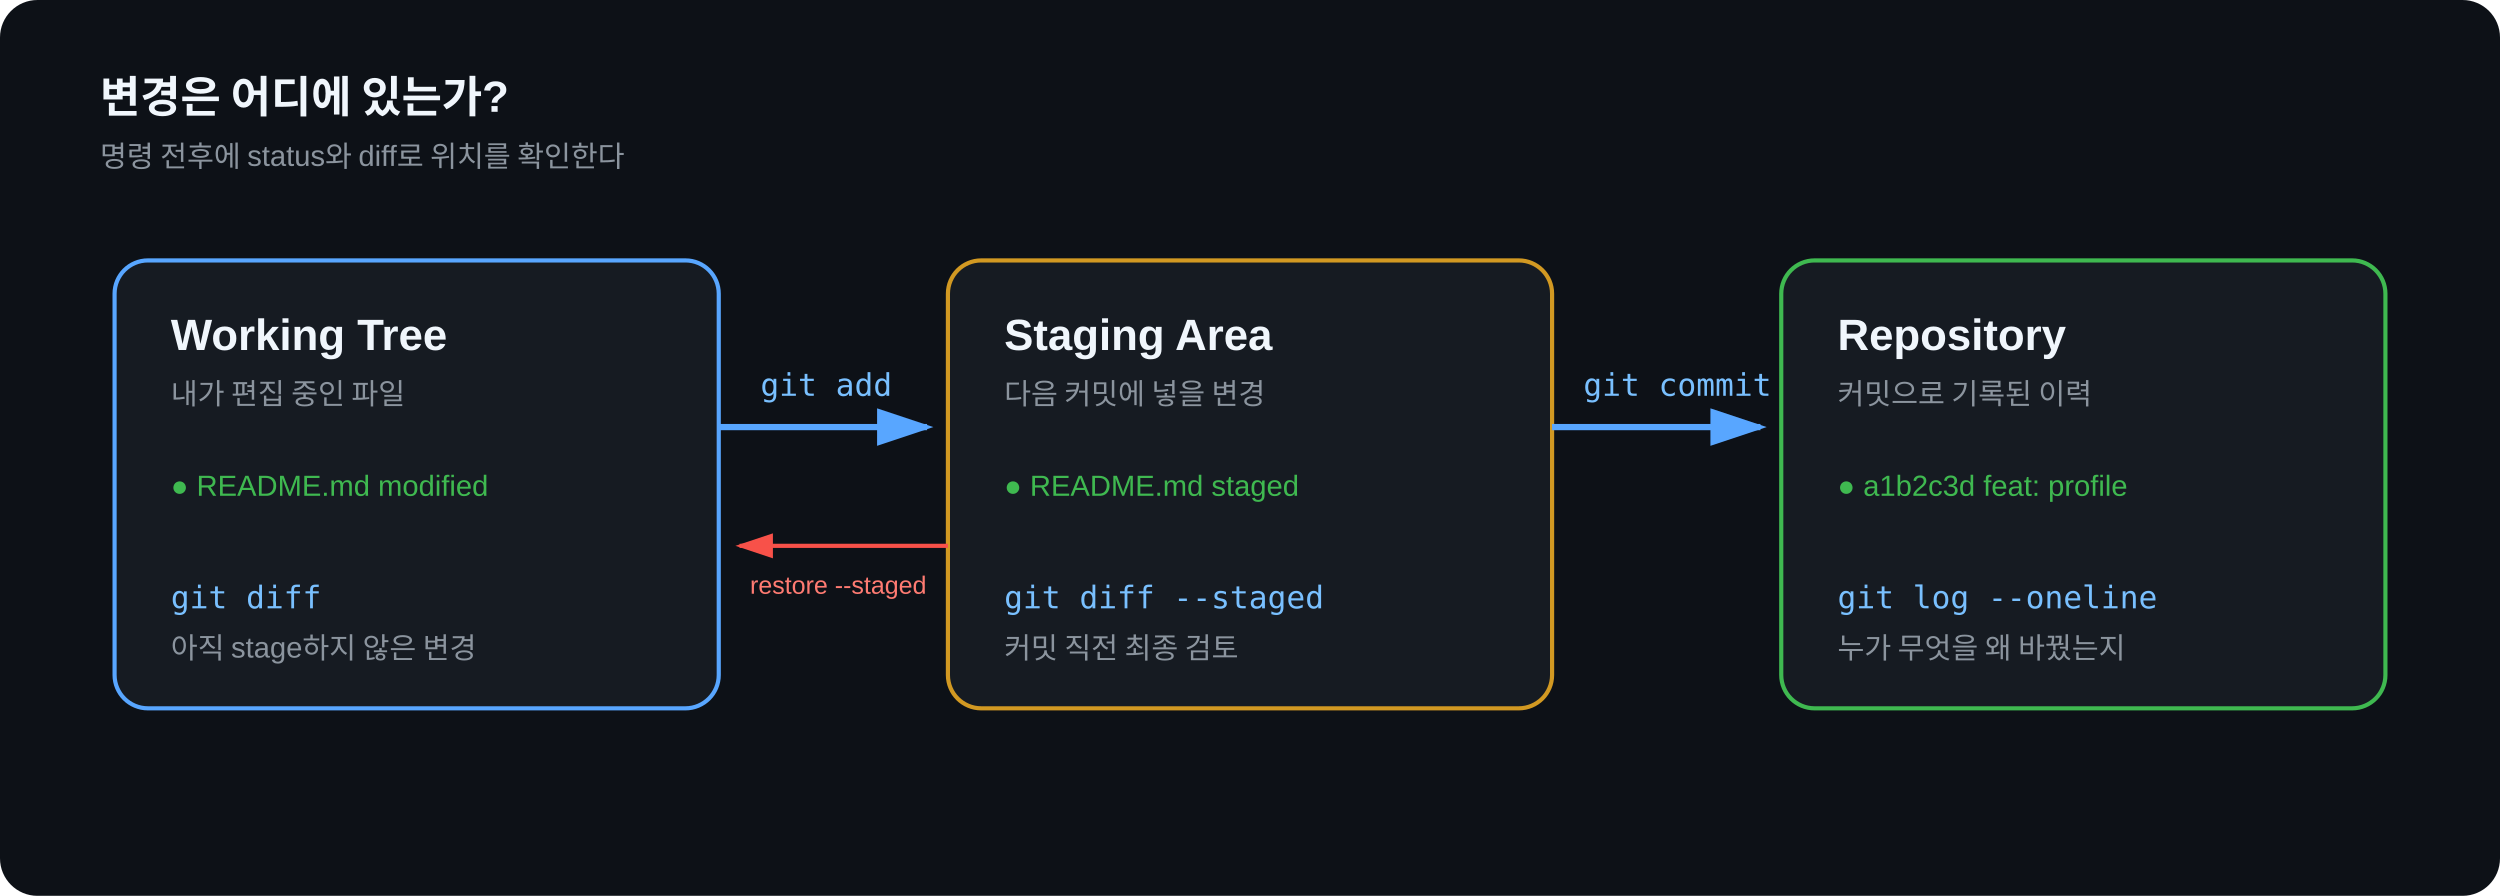
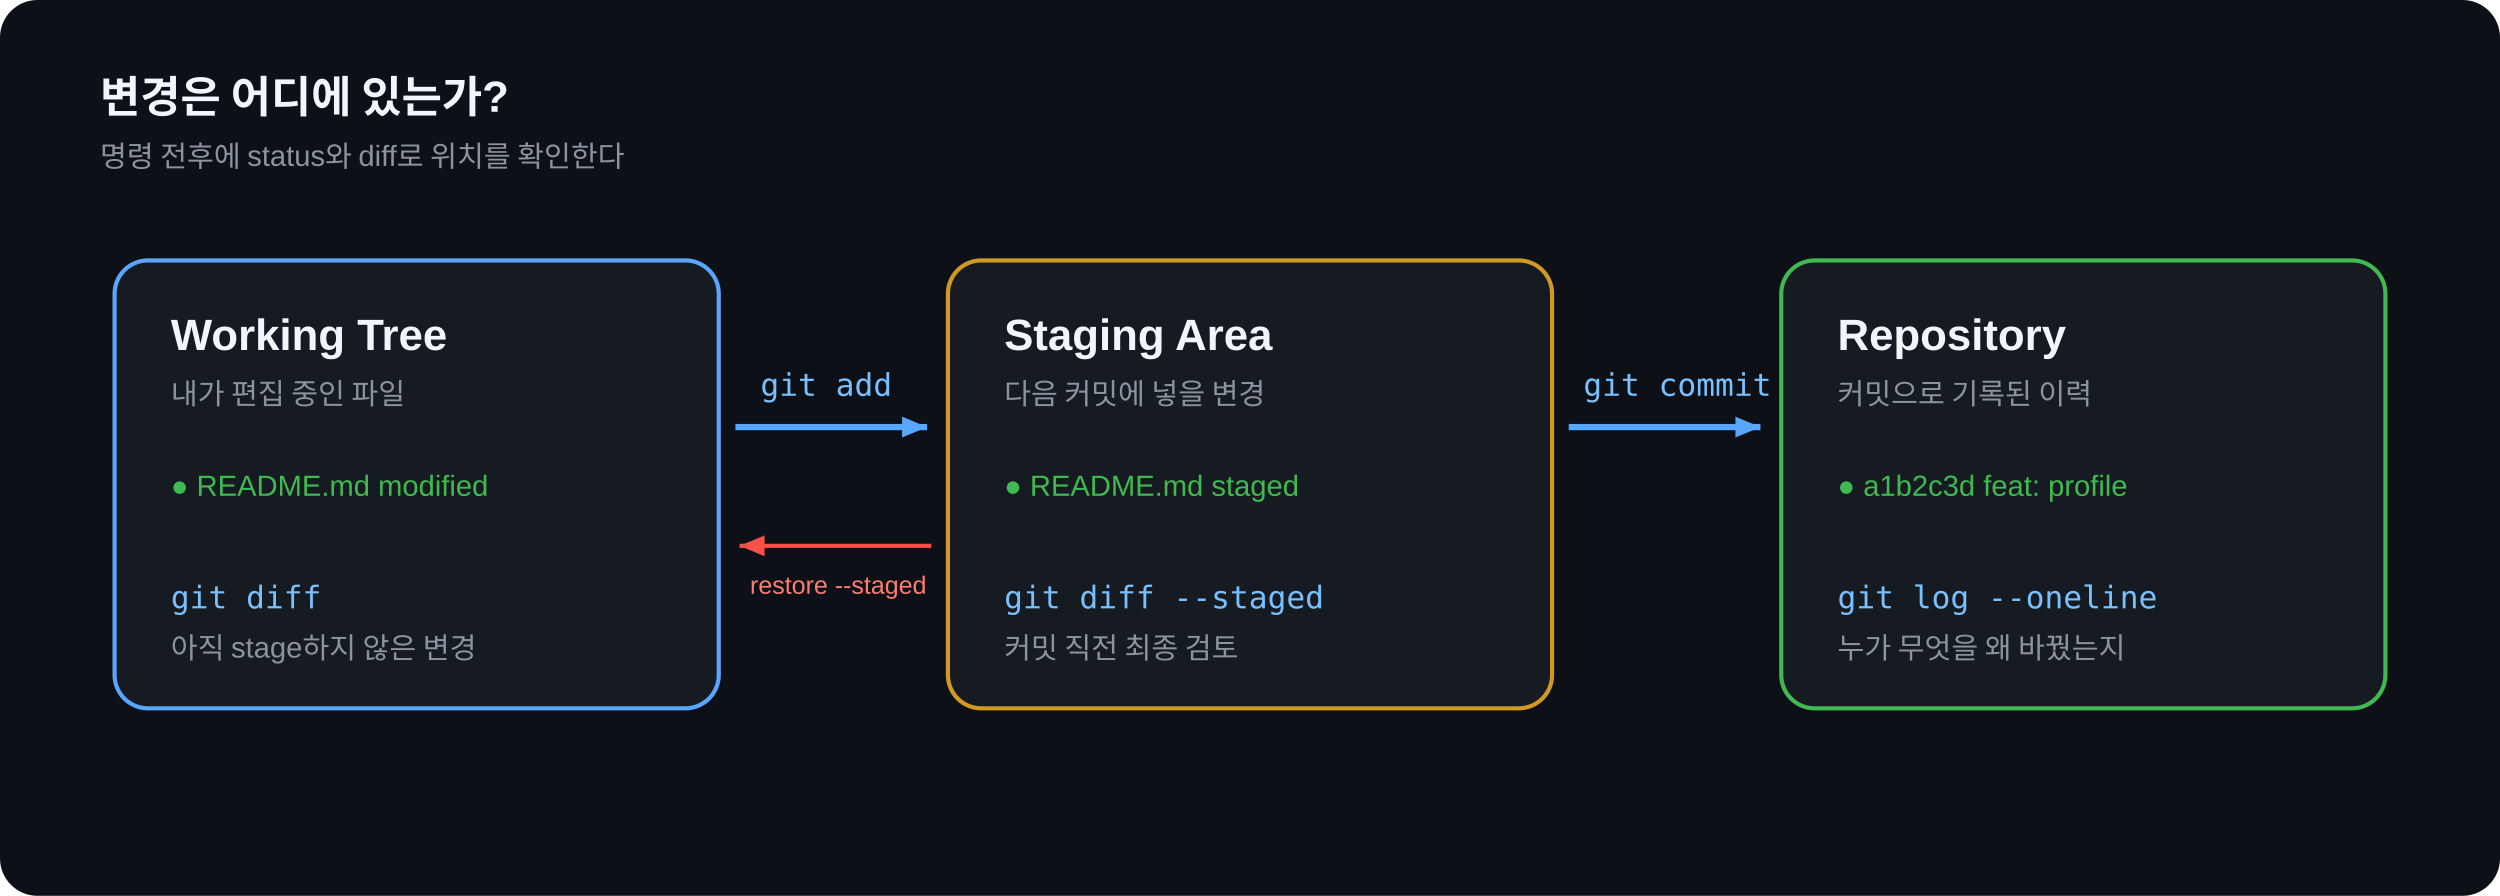
<svg xmlns="http://www.w3.org/2000/svg" width="1200" height="430" viewBox="0 0 1200 430" role="img" aria-labelledby="title desc">
  <defs>
-     <marker id="a" markerWidth="10" markerHeight="10" refX="8" refY="3" orient="auto">
-       <path d="M0 0L9 3L0 6Z" fill="#58a6ff" />
+     <marker id="a" markerUnits="userSpaceOnUse" viewBox="0 0 12 10" markerWidth="12" markerHeight="10" refX="12" refY="5" orient="auto">
+       <path d="M0 0 L12 5 L0 10 Z" fill="#58a6ff" stroke="none" />
    </marker>
-     <marker id="r" markerWidth="10" markerHeight="10" refX="8" refY="3" orient="auto">
-       <path d="M0 0L9 3L0 6Z" fill="#f85149" />
+     <marker id="r" markerUnits="userSpaceOnUse" viewBox="0 0 12 10" markerWidth="12" markerHeight="10" refX="12" refY="5" orient="auto">
+       <path d="M0 0 L12 5 L0 10 Z" fill="#f85149" stroke="none" />
    </marker>
    <style>text{font-family:Arial,'Noto Sans KR',sans-serif}.box{fill:#161b22;stroke-width:2}.h{fill:#f0f6fc;font-size:21px;font-weight:700}.s{fill:#8b949e;font-size:14px}.cmd{fill:#79c0ff;font-size:15px;font-family:Consolas,monospace}.f{fill:#3fb950;font-size:14px}.go{stroke:#58a6ff;stroke-width:3;marker-end:url(#a)}.back{stroke:#f85149;stroke-width:2;marker-end:url(#r)}</style>
  </defs>
  <rect width="1200" height="430" rx="18" fill="#0d1117" />
  <text x="48" y="54" class="h" font-size="25">변경은 어디에 있는가?</text>
  <text x="48" y="80" class="s">명령 전후에 status와 diff로 위치를 확인한다</text>
  <rect class="box" x="55" y="125" width="290" height="215" rx="16" stroke="#58a6ff" />
  <text class="h" x="82" y="168">Working Tree</text>
  <text class="s" x="82" y="194">내가 편집 중인 파일</text>
  <text class="f" x="82" y="238">● README.md modified</text>
  <text class="cmd" x="82" y="292">git diff</text>
  <text class="s" x="82" y="316">아직 stage하지 않은 변경</text>
  <rect class="box" x="455" y="125" width="290" height="215" rx="16" stroke="#d29922" />
  <text class="h" x="482" y="168">Staging Area</text>
  <text class="s" x="482" y="194">다음 커밋에 넣을 변경</text>
  <text class="f" x="482" y="238">● README.md staged</text>
  <text class="cmd" x="482" y="292">git diff --staged</text>
  <text class="s" x="482" y="316">커밋 직전 최종 검토</text>
  <rect class="box" x="855" y="125" width="290" height="215" rx="16" stroke="#3fb950" />
  <text class="h" x="882" y="168">Repository</text>
  <text class="s" x="882" y="194">커밋으로 기록된 이력</text>
  <text class="f" x="882" y="238">● a1b2c3d feat: profile</text>
  <text class="cmd" x="882" y="292">git log --oneline</text>
  <text class="s" x="882" y="316">누가 무엇을 왜 바꿨는지</text>
-   <line class="go" x1="345" y1="205" x2="445" y2="205" />
+   <line class="go" x1="353" y1="205" x2="445" y2="205" />
  <text class="cmd" x="365" y="190">git add</text>
-   <line class="go" x1="745" y1="205" x2="845" y2="205" />
+   <line class="go" x1="753" y1="205" x2="845" y2="205" />
  <text class="cmd" x="760" y="190">git commit</text>
-   <path class="back" d="M455 262H355" />
+   <path class="back" d="M447 262H355" />
  <text x="360" y="285" fill="#ff7b72" font-size="12">restore --staged</text>
</svg>
